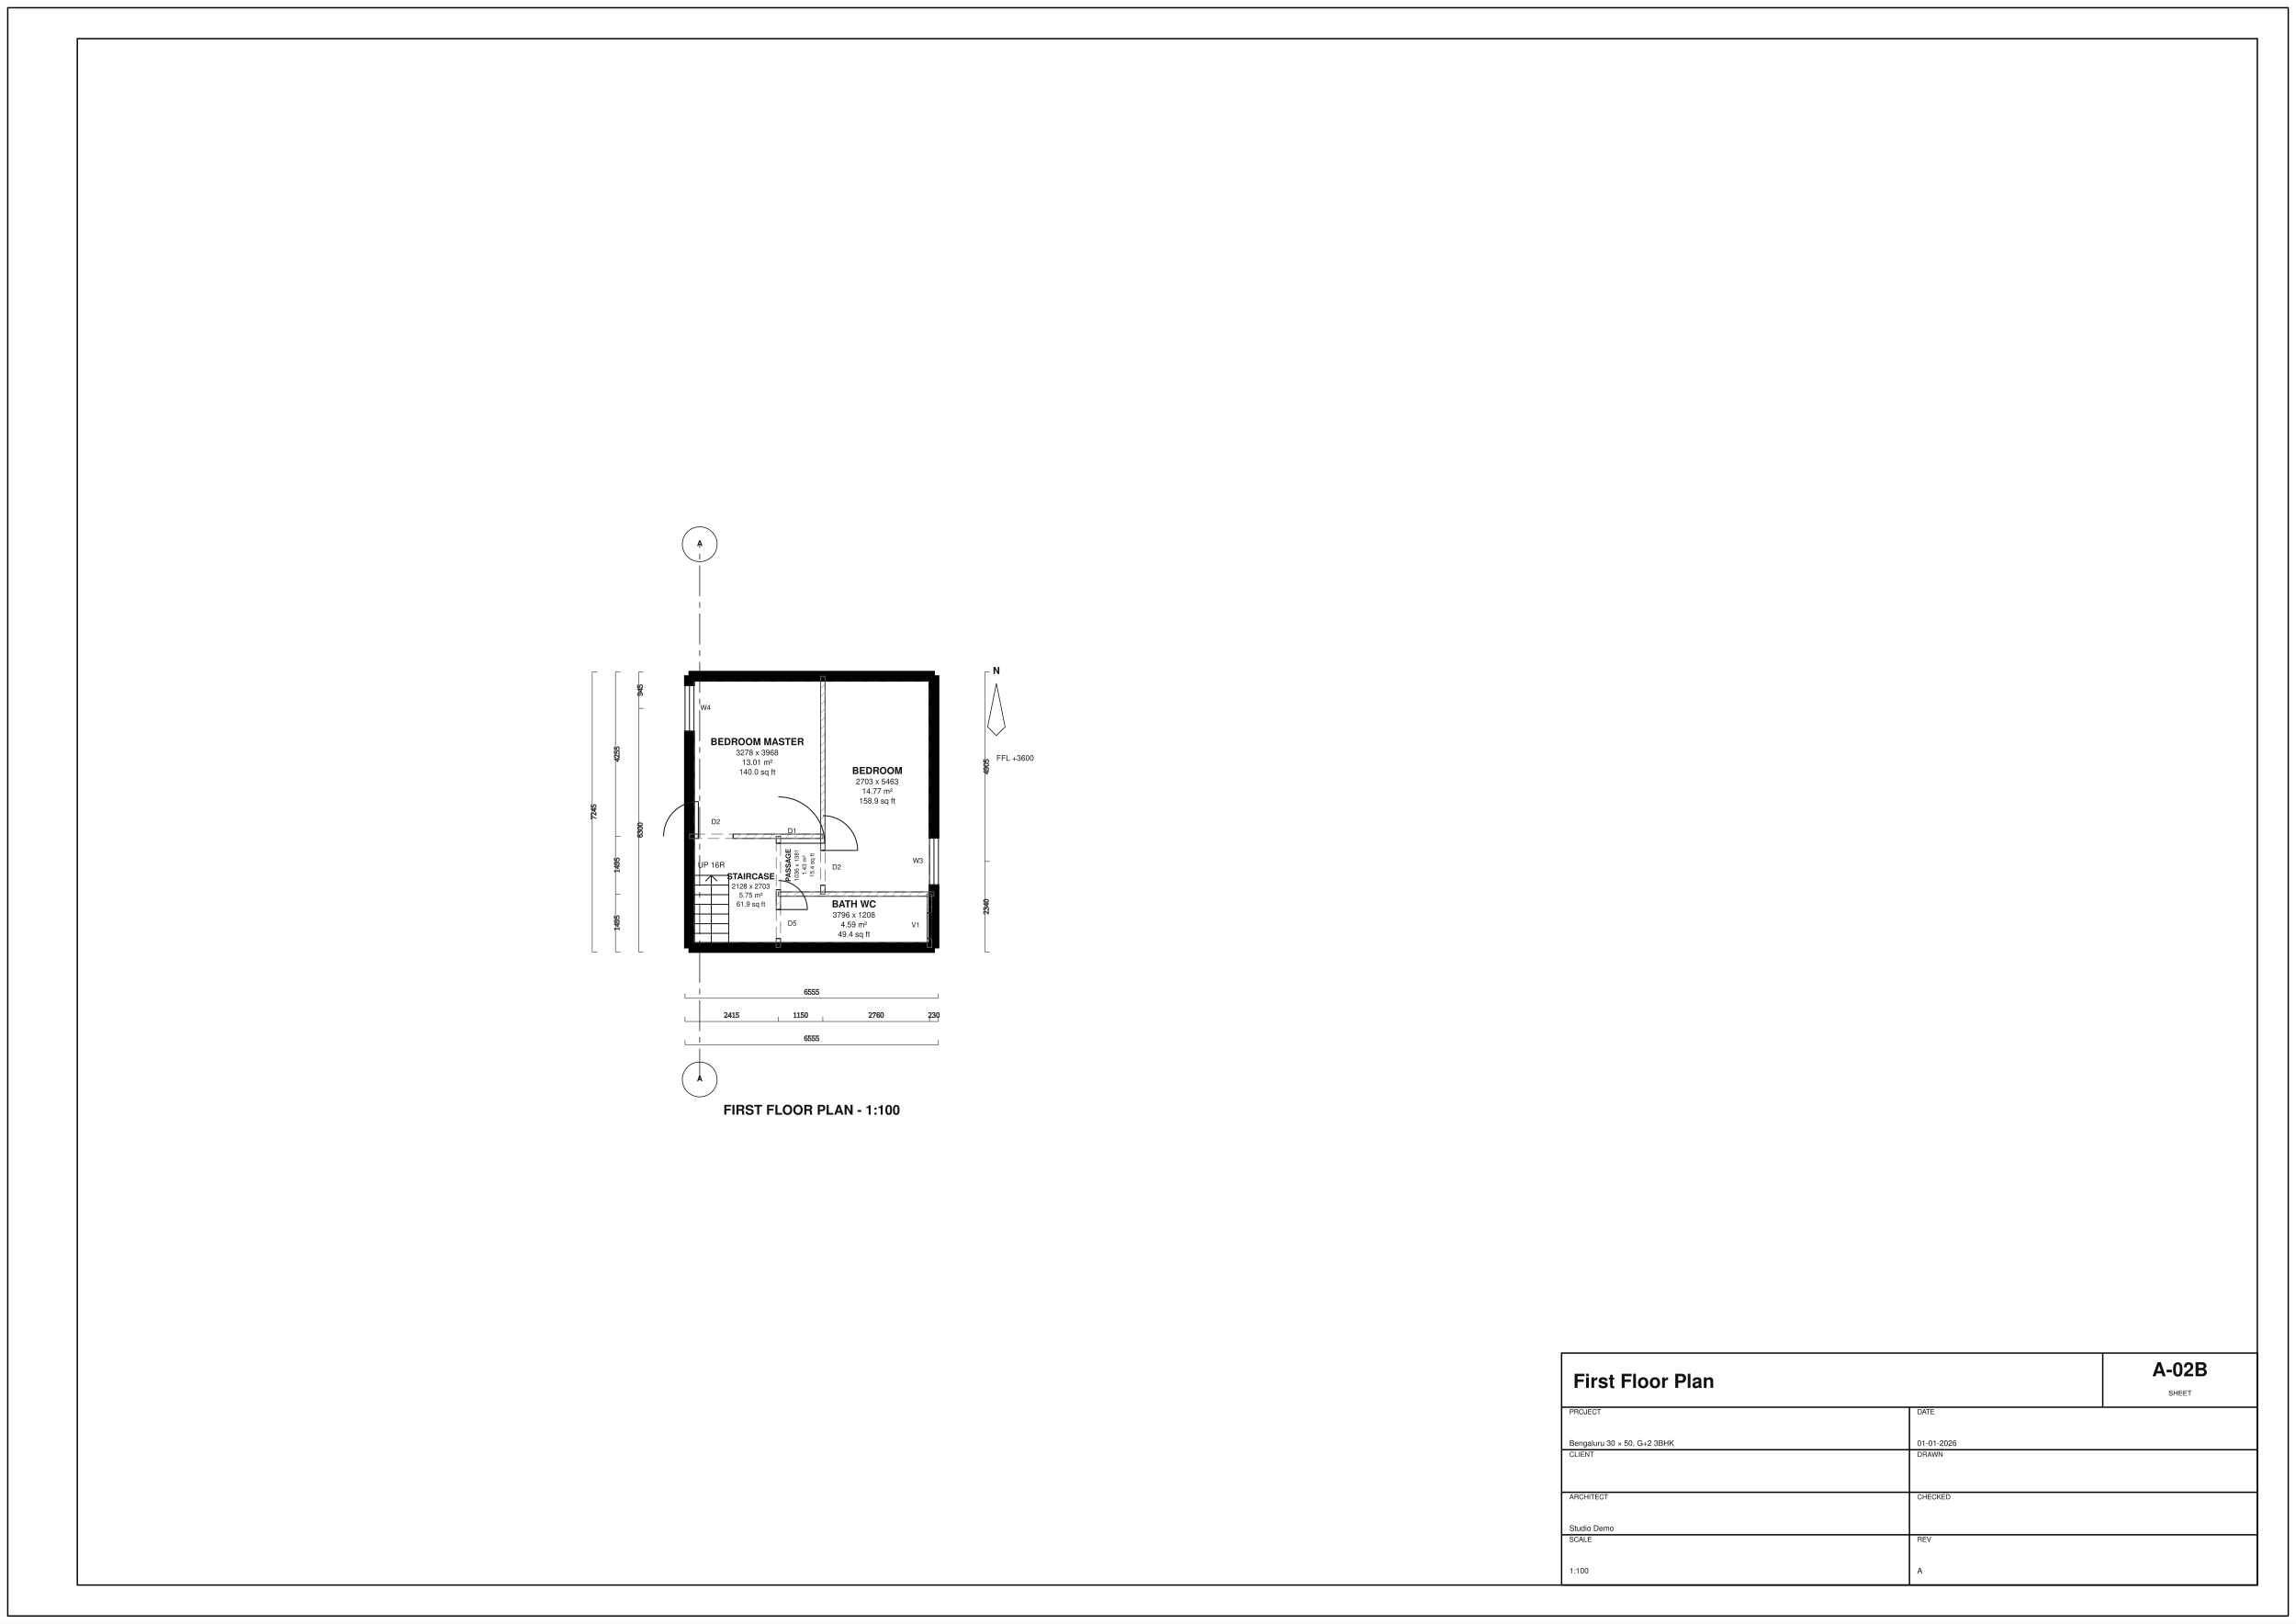
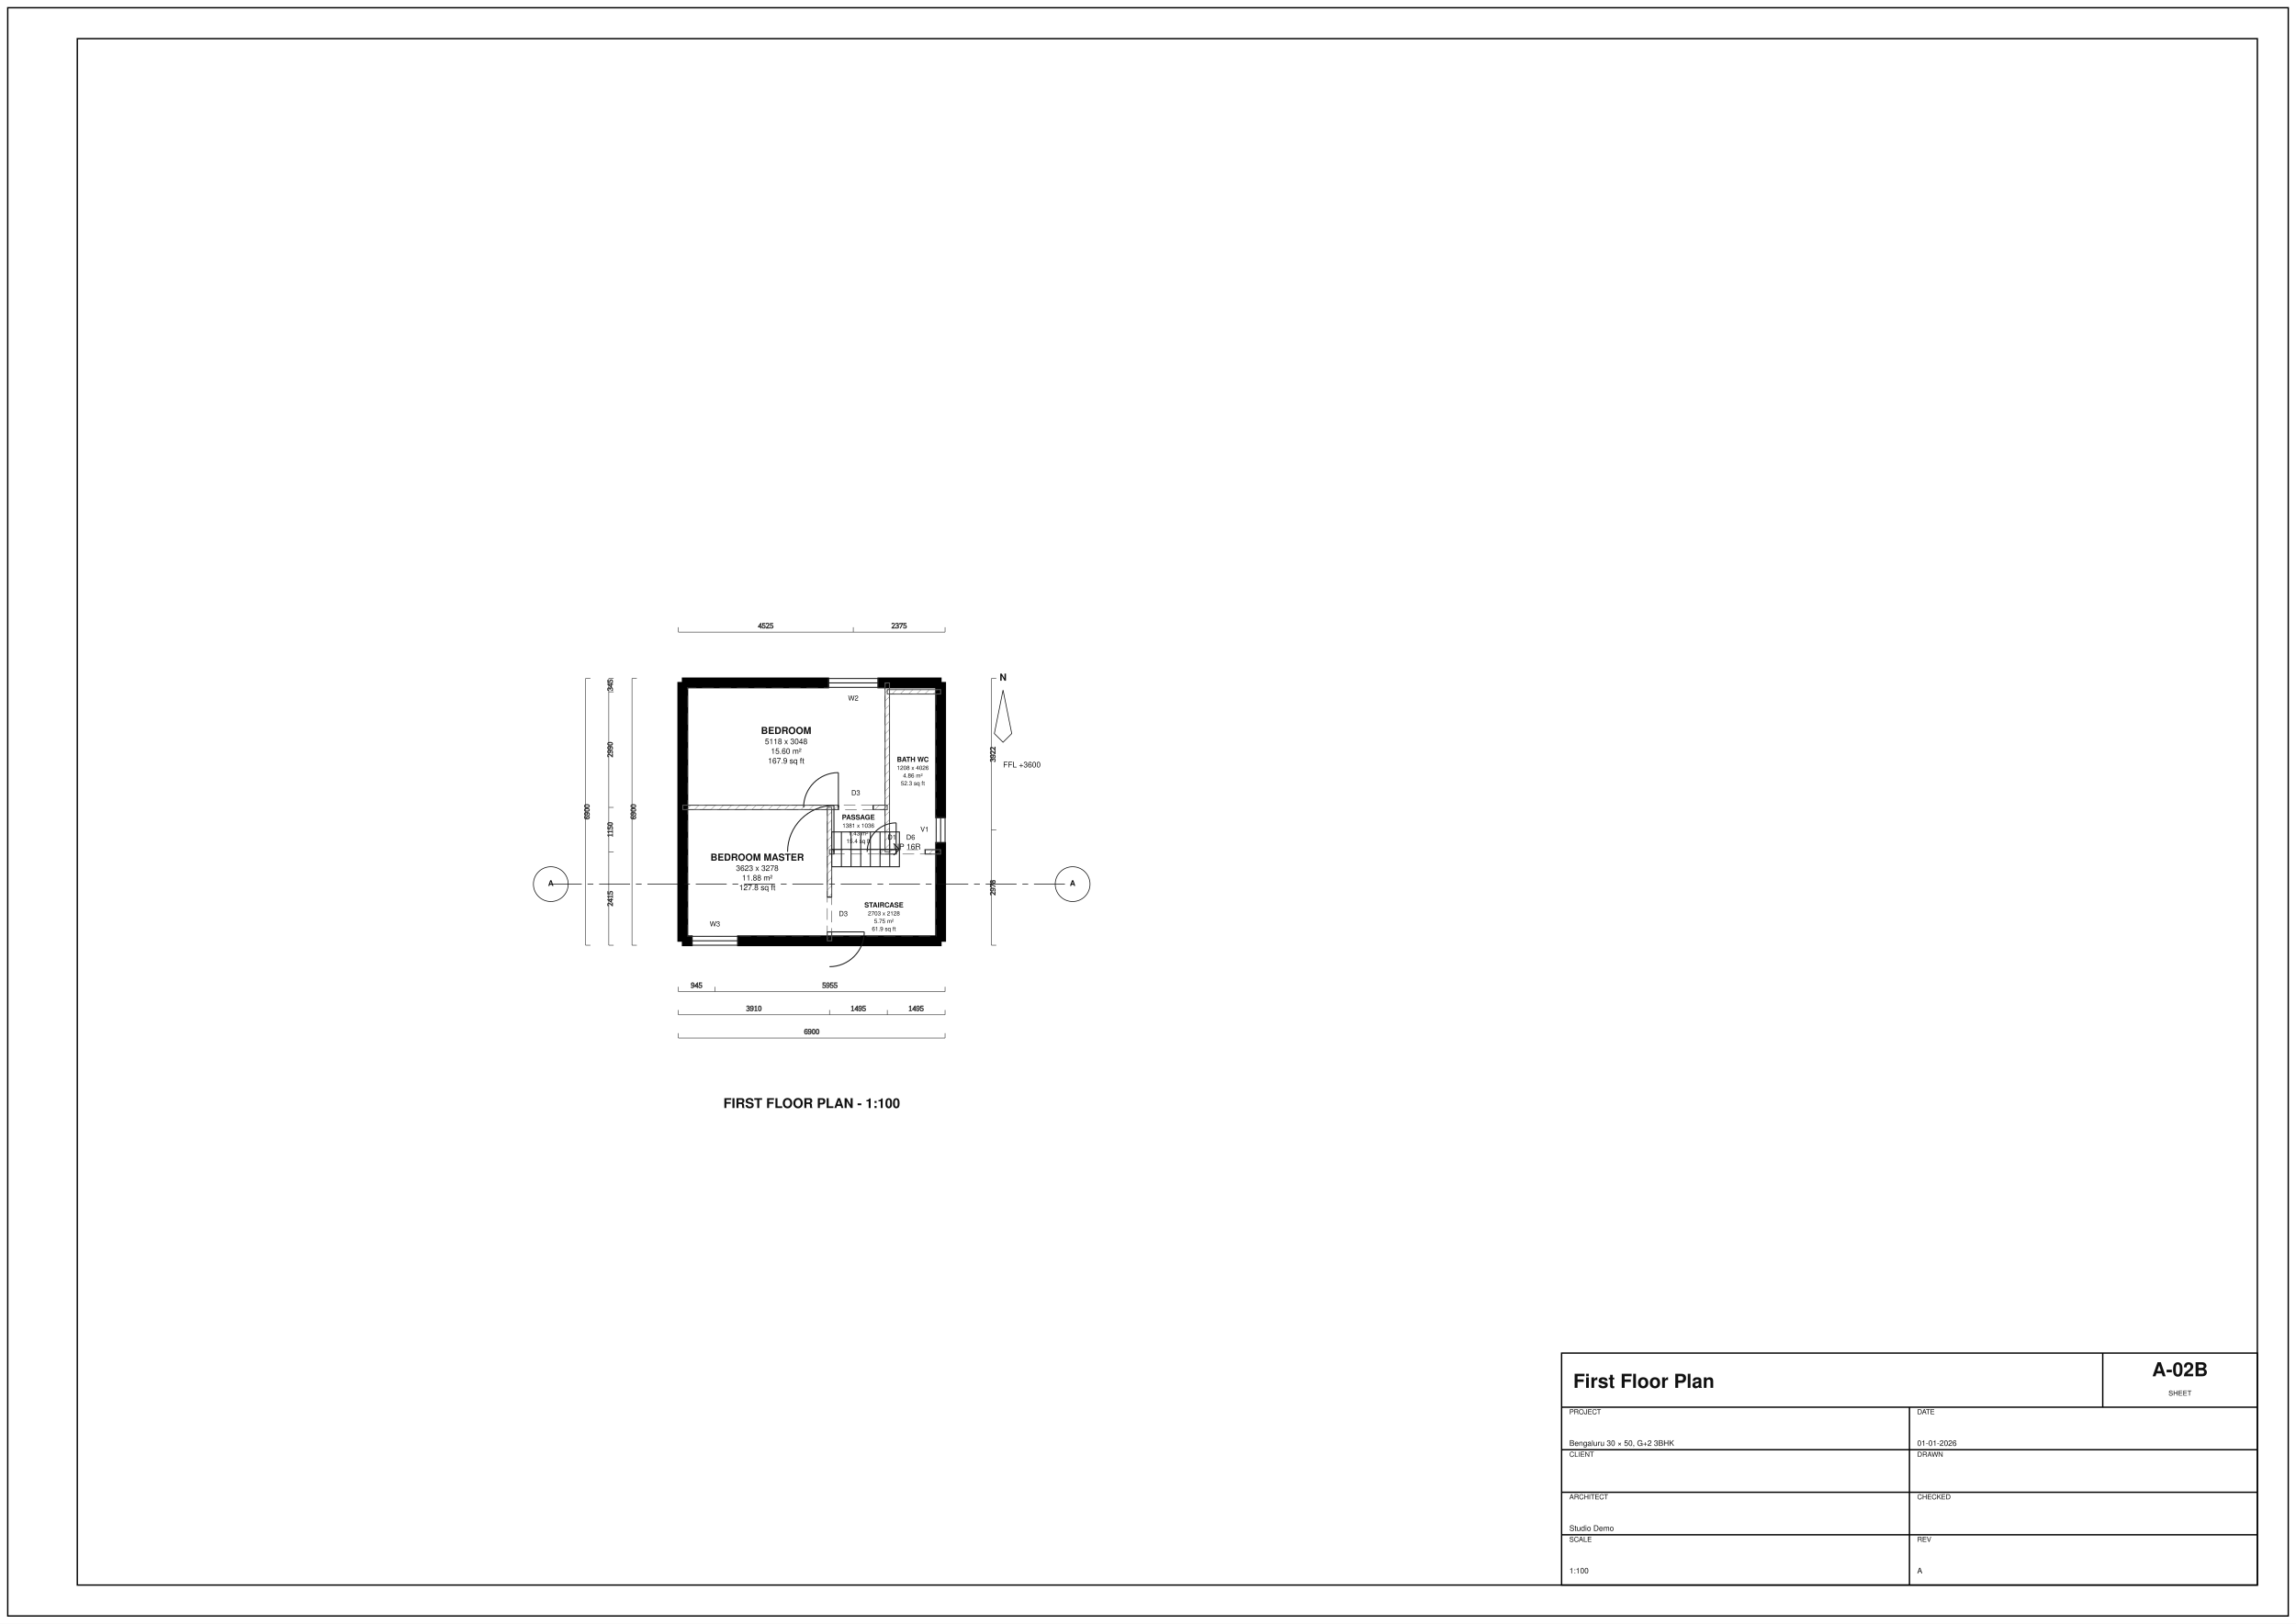
<svg xmlns="http://www.w3.org/2000/svg" width="594mm" height="420mm" viewBox="0 0 594 420" version="1.1">
  <rect x="0" y="0" width="594" height="420" fill="#ffffff" stroke="none" />
  <defs>
-     <clipPath id="hc-35346cd0362ebb56" clip-rule="evenodd">
-       <path d="M 200.805 245.075 L 200.805 242.775 L 201.945 242.775 L 201.945 245.075 Z" />
-     </clipPath>
-     <clipPath id="hc-36f7b682966344f7" clip-rule="evenodd">
-       <path d="M 239.905 236.115 L 239.905 231.275 L 241.045 231.275 L 241.045 236.115 Z" />
-     </clipPath>
-     <clipPath id="hc-4ccb71d287068b71" clip-rule="evenodd">
-       <path d="M 201.375 231.845 L 241.625 231.845 L 241.625 230.705 L 201.375 230.705 Z" />
-     </clipPath>
-     <clipPath id="hc-5635d851aa2d09d7" clip-rule="evenodd">
-       <path d="M 212.305 231.275 L 212.305 228.975 L 213.445 228.975 L 213.445 231.275 Z" />
-     </clipPath>
-     <clipPath id="hc-5b8ef13beb394bd5" clip-rule="evenodd">
-       <path d="M 200.805 235.275 L 200.805 230.125 L 201.945 230.125 L 201.945 235.275 Z" />
-     </clipPath>
-     <clipPath id="hc-6fbdcc2d92a61b8e" clip-rule="evenodd">
-       <path d="M 189.675 216.895 L 212.875 216.895 L 212.875 215.755 L 189.675 215.755 Z" />
-     </clipPath>
-     <clipPath id="hc-7254b935781b174a" clip-rule="evenodd">
-       <path d="M 200.805 218.125 L 200.805 216.325 L 201.945 216.325 L 201.945 218.125 Z" />
-     </clipPath>
-     <clipPath id="hc-ba9fc18f670664f7" clip-rule="evenodd">
-       <path d="M 212.305 219.975 L 212.305 174.925 L 213.445 174.925 L 213.445 219.975 Z" />
-     </clipPath>
-     <clipPath id="hc-cdf4acc1852c7aeb" clip-rule="evenodd">
-       <path d="M 178.375 216.895 L 180.675 216.895 L 180.675 215.755 L 178.375 215.755 Z" />
-     </clipPath>
-     <clipPath id="hc-cf4b400a5ebfae14" clip-rule="evenodd">
-       <path d="M 239.905 245.075 L 239.905 242.775 L 241.045 242.775 L 241.045 245.075 Z" />
+     <clipPath id="hc-06d586d118048ce6" clip-rule="evenodd">
+       <path d="M 225.900 209.420 L 229.550 209.420 L 229.550 208.280 L 225.900 208.280 Z" />
+     </clipPath>
+     <clipPath id="hc-12d400a49acb9e06" clip-rule="evenodd">
+       <path d="M 239.350 220.920 L 243.350 220.920 L 243.350 219.780 L 239.350 219.780 Z" />
+     </clipPath>
+     <clipPath id="hc-1eba4879713a984c" clip-rule="evenodd">
+       <path d="M 214.030 232.050 L 214.030 208.850 L 215.170 208.850 L 215.170 232.050 Z" />
+     </clipPath>
+     <clipPath id="hc-2919d0419537300c" clip-rule="evenodd">
+       <path d="M 229.550 179.520 L 243.350 179.520 L 243.350 178.380 L 229.550 178.380 Z" />
+     </clipPath>
+     <clipPath id="hc-5900643b4da97fc7" clip-rule="evenodd">
+       <path d="M 227.750 220.920 L 231.850 220.920 L 231.850 219.780 L 227.750 219.780 Z" />
+     </clipPath>
+     <clipPath id="hc-6f2d68b9e18a6b10" clip-rule="evenodd">
+       <path d="M 228.980 220.350 L 228.980 176.650 L 230.120 176.650 L 230.120 220.350 Z" />
+     </clipPath>
+     <clipPath id="hc-9804b21f2c9158db" clip-rule="evenodd">
+       <path d="M 214.030 243.350 L 214.030 241.050 L 215.170 241.050 L 215.170 243.350 Z" />
+     </clipPath>
+     <clipPath id="hc-df93d9a324d02292" clip-rule="evenodd">
+       <path d="M 214.600 220.920 L 215.750 220.920 L 215.750 219.780 L 214.600 219.780 Z" />
+     </clipPath>
+     <clipPath id="hc-f2f8611e996b2138" clip-rule="evenodd">
+       <path d="M 176.650 209.420 L 216.900 209.420 L 216.900 208.280 L 176.650 208.280 Z" />
    </clipPath>
  </defs>
  <g id="g-frame">
    <g class="layer" data-layer="A-TEXT" stroke="#111111" stroke-width="0.180" fill="none" stroke-linecap="butt" stroke-linejoin="miter">
      <g font-family="Helvetica, Arial, sans-serif" fill="#111111" stroke="none">
        <text x="407.000" y="359.000" font-size="5.000" text-anchor="start" dominant-baseline="alphabetic" font-weight="600">First Floor Plan</text>
        <text x="564.000" y="356.000" font-size="5.000" text-anchor="middle" dominant-baseline="alphabetic" font-weight="600">A-02B</text>
        <text x="564.000" y="361.000" font-size="1.800" text-anchor="middle" dominant-baseline="alphabetic">SHEET</text>
        <text x="406.000" y="365.000" font-size="1.800" text-anchor="start" dominant-baseline="hanging">PROJECT</text>
        <text x="406.000" y="374.000" font-size="2.000" text-anchor="start" dominant-baseline="alphabetic">Bengaluru 30 × 50, G+2 3BHK</text>
        <text x="406.000" y="376.000" font-size="1.800" text-anchor="start" dominant-baseline="hanging">CLIENT</text>
        <text x="406.000" y="385.000" font-size="2.000" text-anchor="start" dominant-baseline="alphabetic" />
        <text x="406.000" y="387.000" font-size="1.800" text-anchor="start" dominant-baseline="hanging">ARCHITECT</text>
        <text x="406.000" y="396.000" font-size="2.000" text-anchor="start" dominant-baseline="alphabetic">Studio Demo</text>
        <text x="406.000" y="398.000" font-size="1.800" text-anchor="start" dominant-baseline="hanging">SCALE</text>
        <text x="406.000" y="407.000" font-size="2.000" text-anchor="start" dominant-baseline="alphabetic">1:100</text>
        <text x="496.000" y="365.000" font-size="1.800" text-anchor="start" dominant-baseline="hanging">DATE</text>
        <text x="496.000" y="374.000" font-size="2.000" text-anchor="start" dominant-baseline="alphabetic">01-01-2026</text>
        <text x="496.000" y="376.000" font-size="1.800" text-anchor="start" dominant-baseline="hanging">DRAWN</text>
        <text x="496.000" y="385.000" font-size="2.000" text-anchor="start" dominant-baseline="alphabetic" />
        <text x="496.000" y="387.000" font-size="1.800" text-anchor="start" dominant-baseline="hanging">CHECKED</text>
        <text x="496.000" y="396.000" font-size="2.000" text-anchor="start" dominant-baseline="alphabetic" />
        <text x="496.000" y="398.000" font-size="1.800" text-anchor="start" dominant-baseline="hanging">REV</text>
        <text x="496.000" y="407.000" font-size="2.000" text-anchor="start" dominant-baseline="alphabetic">A</text>
      </g>
    </g>
    <g class="layer" data-layer="A-TITL" stroke="#000000" stroke-width="0.350" fill="none" stroke-linecap="butt" stroke-linejoin="miter">
      <polygon points="2.000,2.000 592.000,2.000 592.000,418.000 2.000,418.000" fill="none" />
      <polygon points="20.000,10.000 584.000,10.000 584.000,410.000 20.000,410.000" fill="none" />
      <polygon points="404.000,350.000 584.000,350.000 584.000,410.000 404.000,410.000" fill="none" />
      <line x1="404.000" y1="364.000" x2="584.000" y2="364.000" />
      <line x1="544.000" y1="350.000" x2="544.000" y2="364.000" />
      <line x1="494.000" y1="364.000" x2="494.000" y2="410.000" />
      <line x1="404.000" y1="375.000" x2="494.000" y2="375.000" />
      <line x1="404.000" y1="386.000" x2="494.000" y2="386.000" />
      <line x1="404.000" y1="397.000" x2="494.000" y2="397.000" />
      <line x1="494.000" y1="375.000" x2="584.000" y2="375.000" />
      <line x1="494.000" y1="386.000" x2="584.000" y2="386.000" />
      <line x1="494.000" y1="397.000" x2="584.000" y2="397.000" />
    </g>
  </g>
-   <g id="g-plan-storey_01M1KF7AZPCKKT9WSYWEBP22SW">
+   <g id="g-plan-storey_01M2Z4FBYXSWW1T381N96Q2X7E">
    <g class="layer" data-layer="A-WALL" stroke="#000000" stroke-width="0.500" fill="none" stroke-linecap="butt" stroke-linejoin="miter">
-       <path d="M 178.375 246.225 L 241.625 246.225 L 241.625 243.925 L 178.375 243.925 Z" fill="#000000" fill-rule="evenodd" stroke="none" />
-       <polygon points="178.375,246.225 241.625,246.225 241.625,243.925 178.375,243.925" fill="none" />
-       <path d="M 177.225 245.075 L 177.225 189.225 L 179.525 189.225 L 179.525 245.075 Z" fill="#000000" fill-rule="evenodd" stroke="none" />
-       <polygon points="177.225,245.075 177.225,189.225 179.525,189.225 179.525,245.075" fill="none" />
-       <path d="M 177.225 177.225 L 177.225 174.925 L 179.525 174.925 L 179.525 177.225 Z" fill="#000000" fill-rule="evenodd" stroke="none" />
-       <polygon points="177.225,177.225 177.225,174.925 179.525,174.925 179.525,177.225" fill="none" />
-       <path d="M 178.375 176.075 L 241.625 176.075 L 241.625 173.775 L 178.375 173.775 Z" fill="#000000" fill-rule="evenodd" stroke="none" />
-       <polygon points="178.375,176.075 241.625,176.075 241.625,173.775 178.375,173.775" fill="none" />
-       <path d="M 240.475 245.075 L 240.475 228.975 L 242.775 228.975 L 242.775 245.075 Z" fill="#000000" fill-rule="evenodd" stroke="none" />
-       <polygon points="240.475,245.075 240.475,228.975 242.775,228.975 242.775,245.075" fill="none" />
-       <path d="M 240.475 216.675 L 240.475 174.925 L 242.775 174.925 L 242.775 216.675 Z" fill="#000000" fill-rule="evenodd" stroke="none" />
-       <polygon points="240.475,216.675 240.475,174.925 242.775,174.925 242.775,216.675" fill="none" />
+       <path d="M 175.500 243.350 L 175.500 176.650 L 177.800 176.650 L 177.800 243.350 Z" fill="#000000" fill-rule="evenodd" stroke="none" />
+       <polygon points="175.500,243.350 175.500,176.650 177.800,176.650 177.800,243.350" fill="none" />
+       <path d="M 176.650 244.500 L 178.950 244.500 L 178.950 242.200 L 176.650 242.200 Z" fill="#000000" fill-rule="evenodd" stroke="none" />
+       <polygon points="176.650,244.500 178.950,244.500 178.950,242.200 176.650,242.200" fill="none" />
+       <path d="M 190.950 244.500 L 243.350 244.500 L 243.350 242.200 L 190.950 242.200 Z" fill="#000000" fill-rule="evenodd" stroke="none" />
+       <polygon points="190.950,244.500 243.350,244.500 243.350,242.200 190.950,242.200" fill="none" />
+       <path d="M 176.650 177.800 L 214.250 177.800 L 214.250 175.500 L 176.650 175.500 Z" fill="#000000" fill-rule="evenodd" stroke="none" />
+       <polygon points="176.650,177.800 214.250,177.800 214.250,175.500 176.650,175.500" fill="none" />
+       <path d="M 227.250 177.800 L 243.350 177.800 L 243.350 175.500 L 227.250 175.500 Z" fill="#000000" fill-rule="evenodd" stroke="none" />
+       <polygon points="227.250,177.800 243.350,177.800 243.350,175.500 227.250,175.500" fill="none" />
+       <path d="M 242.200 243.350 L 242.200 218.050 L 244.500 218.050 L 244.500 243.350 Z" fill="#000000" fill-rule="evenodd" stroke="none" />
+       <polygon points="242.200,243.350 242.200,218.050 244.500,218.050 244.500,243.350" fill="none" />
+       <path d="M 242.200 211.390 L 242.200 176.650 L 244.500 176.650 L 244.500 211.390 Z" fill="#000000" fill-rule="evenodd" stroke="none" />
+       <polygon points="242.200,211.390 242.200,176.650 244.500,176.650 244.500,211.390" fill="none" />
    </g>
    <g class="layer" data-layer="A-WALL-PART" stroke="#555555" stroke-width="0.250" fill="none" stroke-linecap="butt" stroke-linejoin="miter">
-       <g clip-path="url(#hc-4ccb71d287068b71)">
-         <path d="M 222.395 252.865 L 243.095 232.175 M 221.335 251.805 L 242.035 231.115 M 220.275 250.745 L 240.975 230.055 M 219.215 249.685 L 239.915 228.995 M 218.155 248.625 L 238.855 227.935 M 217.095 247.565 L 237.795 226.875 M 216.035 246.505 L 236.735 225.815 M 214.975 245.445 L 235.675 224.755 M 213.915 244.385 L 234.605 223.685 M 212.855 243.325 L 233.545 222.625 M 211.795 242.265 L 232.485 221.565 M 210.735 241.205 L 231.425 220.505 M 209.675 240.145 L 230.365 219.445 M 208.615 239.085 L 229.305 218.385 M 207.555 238.025 L 228.245 217.325 M 206.495 236.965 L 227.185 216.265 M 205.425 235.895 L 226.125 215.205 M 204.365 234.835 L 225.065 214.145 M 203.305 233.775 L 224.005 213.085 M 202.245 232.715 L 222.945 212.025 M 201.185 231.655 L 221.885 210.965 M 200.125 230.595 L 220.825 209.905" stroke="#555555" stroke-width="0.080" fill="none" />
-       </g>
-       <polygon points="201.375,231.845 241.625,231.845 241.625,230.705 201.375,230.705" fill="none" />
-       <g clip-path="url(#hc-35346cd0362ebb56)">
-         <path d="M 201.715 245.985 L 203.435 244.265 M 200.655 244.925 L 202.375 243.205 M 199.595 243.865 L 201.315 242.145" stroke="#555555" stroke-width="0.080" fill="none" />
-       </g>
-       <polygon points="200.805,245.075 200.805,242.775 201.945,242.775 201.945,245.075" fill="none" />
-       <g clip-path="url(#hc-5b8ef13beb394bd5)">
-         <path d="M 202.365 236.835 L 205.515 233.695 M 201.305 235.775 L 204.455 232.635 M 200.245 234.715 L 203.395 231.575 M 199.185 233.655 L 202.335 230.515 M 198.125 232.595 L 201.275 229.455" stroke="#555555" stroke-width="0.080" fill="none" />
-       </g>
-       <polygon points="200.805,235.275 200.805,230.125 201.945,230.125 201.945,235.275" fill="none" />
-       <g clip-path="url(#hc-7254b935781b174a)">
-         <path d="M 201.395 218.715 L 202.865 217.245 M 200.335 217.655 L 201.805 216.185 M 199.275 216.595 L 200.745 215.125" stroke="#555555" stroke-width="0.080" fill="none" />
-       </g>
-       <polygon points="200.805,218.125 200.805,216.325 201.945,216.325 201.945,218.125" fill="none" />
-       <g clip-path="url(#hc-cdf4acc1852c7aeb)">
-         <path d="M 180.195 218.715 L 181.915 216.995 M 179.135 217.655 L 180.855 215.935 M 178.065 216.585 L 179.785 214.865 M 177.005 215.525 L 178.725 213.805" stroke="#555555" stroke-width="0.080" fill="none" />
-       </g>
-       <polygon points="178.375,216.895 180.675,216.895 180.675,215.755 178.375,215.755" fill="none" />
-       <g clip-path="url(#hc-6fbdcc2d92a61b8e)">
-         <path d="M 201.755 228.975 L 213.925 216.805 M 200.695 227.915 L 212.865 215.745 M 199.625 226.845 L 211.795 214.675 M 198.565 225.785 L 210.735 213.615 M 197.505 224.725 L 209.675 212.555 M 196.445 223.665 L 208.615 211.495 M 195.385 222.605 L 207.555 210.435 M 194.325 221.545 L 206.495 209.375 M 193.265 220.485 L 205.435 208.315 M 192.205 219.425 L 204.375 207.255 M 191.145 218.365 L 203.315 206.195 M 190.085 217.305 L 202.255 205.135 M 189.025 216.245 L 201.195 204.075" stroke="#555555" stroke-width="0.080" fill="none" />
-       </g>
-       <polygon points="189.675,216.895 212.875,216.895 212.875,215.755 189.675,215.755" fill="none" />
-       <g clip-path="url(#hc-5635d851aa2d09d7)">
-         <path d="M 213.305 232.275 L 215.025 230.555 M 212.245 231.215 L 213.965 229.485 M 211.175 230.145 L 212.895 228.425 M 210.115 229.085 L 211.835 227.365" stroke="#555555" stroke-width="0.080" fill="none" />
-       </g>
-       <polygon points="212.305,231.275 212.305,228.975 213.445,228.975 213.445,231.275" fill="none" />
-       <g clip-path="url(#hc-ba9fc18f670664f7)">
-         <path d="M 213.645 221.315 L 236.745 198.225 M 212.585 220.255 L 235.685 197.165 M 211.525 219.195 L 234.625 196.105 M 210.465 218.135 L 233.565 195.045 M 209.405 217.075 L 232.495 193.975 M 208.345 216.015 L 231.435 192.915 M 207.285 214.955 L 230.375 191.855 M 206.225 213.895 L 229.315 190.795 M 205.165 212.835 L 228.255 189.735 M 204.105 211.775 L 227.195 188.675 M 203.045 210.715 L 226.135 187.615 M 201.985 209.655 L 225.075 186.555 M 200.915 208.585 L 224.015 185.495 M 199.855 207.525 L 222.955 184.435 M 198.795 206.465 L 221.895 183.375 M 197.735 205.405 L 220.835 182.315 M 196.675 204.345 L 219.775 181.255 M 195.615 203.285 L 218.715 180.195 M 194.555 202.225 L 217.655 179.135 M 193.495 201.165 L 216.585 178.065 M 192.435 200.105 L 215.525 177.005 M 191.375 199.045 L 214.465 175.945 M 190.315 197.985 L 213.405 174.885 M 189.255 196.925 L 212.345 173.825" stroke="#555555" stroke-width="0.080" fill="none" />
-       </g>
-       <polygon points="212.305,219.975 212.305,174.925 213.445,174.925 213.445,219.975" fill="none" />
-       <g clip-path="url(#hc-cf4b400a5ebfae14)">
-         <path d="M 241.415 246.585 L 243.135 244.865 M 240.355 245.525 L 242.075 243.805 M 239.295 244.465 L 241.015 242.745 M 238.235 243.405 L 239.955 241.685" stroke="#555555" stroke-width="0.080" fill="none" />
-       </g>
-       <polygon points="239.905,245.075 239.905,242.775 241.045,242.775 241.045,245.075" fill="none" />
-       <g clip-path="url(#hc-36f7b682966344f7)">
-         <path d="M 240.595 236.805 L 243.585 233.815 M 239.525 235.735 L 242.515 232.745 M 238.465 234.675 L 241.455 231.685 M 237.405 233.615 L 240.395 230.625" stroke="#555555" stroke-width="0.080" fill="none" />
-       </g>
-       <polygon points="239.905,236.115 239.905,231.275 241.045,231.275 241.045,236.115" fill="none" />
+       <g clip-path="url(#hc-9804b21f2c9158db)">
+         <path d="M 214.890 244.210 L 216.610 242.490 M 213.830 243.150 L 215.550 241.430 M 212.760 242.080 L 214.480 240.360" stroke="#555555" stroke-width="0.080" fill="none" />
+       </g>
+       <polygon points="214.030,243.350 214.030,241.050 215.170,241.050 215.170,243.350" fill="none" />
+       <g clip-path="url(#hc-1eba4879713a984c)">
+         <path d="M 215.230 233.250 L 227.400 221.080 M 214.170 232.190 L 226.340 220.020 M 213.110 231.130 L 225.280 218.960 M 212.050 230.070 L 224.220 217.900 M 210.990 229.010 L 223.160 216.840 M 209.930 227.950 L 222.100 215.780 M 208.870 226.890 L 221.040 214.720 M 207.810 225.830 L 219.980 213.660 M 206.750 224.770 L 218.920 212.600 M 205.690 223.710 L 217.860 211.540 M 204.630 222.650 L 216.800 210.480 M 203.570 221.590 L 215.740 209.420 M 202.500 220.520 L 214.670 208.350 M 201.440 219.460 L 213.610 207.290" stroke="#555555" stroke-width="0.080" fill="none" />
+       </g>
+       <polygon points="214.030,232.050 214.030,208.850 215.170,208.850 215.170,232.050" fill="none" />
+       <g clip-path="url(#hc-df93d9a324d02292)">
+         <path d="M 215.780 222.100 L 216.920 220.950 M 214.720 221.040 L 215.860 219.890 M 213.660 219.980 L 214.800 218.830" stroke="#555555" stroke-width="0.080" fill="none" />
+       </g>
+       <polygon points="214.600,220.920 215.750,220.920 215.750,219.780 214.600,219.780" fill="none" />
+       <g clip-path="url(#hc-5900643b4da97fc7)">
+         <path d="M 230.840 224.010 L 233.460 221.390 M 229.780 222.950 L 232.400 220.330 M 228.720 221.890 L 231.340 219.270 M 227.660 220.830 L 230.280 218.210 M 226.600 219.770 L 229.220 217.150" stroke="#555555" stroke-width="0.080" fill="none" />
+       </g>
+       <polygon points="227.750,220.920 231.850,220.920 231.850,219.780 227.750,219.780" fill="none" />
+       <g clip-path="url(#hc-12d400a49acb9e06)">
+         <path d="M 241.940 223.510 L 244.510 220.940 M 240.880 222.450 L 243.450 219.880 M 239.820 221.390 L 242.390 218.820 M 238.760 220.330 L 241.330 217.760" stroke="#555555" stroke-width="0.080" fill="none" />
+       </g>
+       <polygon points="239.350,220.920 243.350,220.920 243.350,219.780 239.350,219.780" fill="none" />
+       <g clip-path="url(#hc-2919d0419537300c)">
+         <path d="M 236.530 186.500 L 244.000 179.030 M 235.470 185.440 L 242.940 177.970 M 234.410 184.380 L 241.880 176.910 M 233.350 183.320 L 240.820 175.850 M 232.290 182.260 L 239.760 174.790 M 231.230 181.200 L 238.700 173.730 M 230.170 180.140 L 237.640 172.670 M 229.110 179.080 L 236.580 171.610 M 228.040 178.010 L 235.510 170.540" stroke="#555555" stroke-width="0.080" fill="none" />
+       </g>
+       <polygon points="229.550,179.520 243.350,179.520 243.350,178.380 229.550,178.380" fill="none" />
+       <g clip-path="url(#hc-6f2d68b9e18a6b10)">
+         <path d="M 229.620 220.990 L 252.040 198.570 M 228.560 219.930 L 250.980 197.510 M 227.500 218.870 L 249.920 196.450 M 226.440 217.810 L 248.860 195.390 M 225.380 216.750 L 247.800 194.330 M 224.320 215.680 L 246.740 193.270 M 223.250 214.620 L 245.670 192.200 M 222.190 213.560 L 244.610 191.140 M 221.130 212.500 L 243.550 190.080 M 220.070 211.440 L 242.490 189.020 M 219.010 210.380 L 241.430 187.960 M 217.950 209.320 L 240.370 186.900 M 216.890 208.260 L 239.310 185.840 M 215.830 207.200 L 238.250 184.780 M 214.770 206.140 L 237.190 183.720 M 213.710 205.080 L 236.130 182.660 M 212.650 204.020 L 235.070 181.600 M 211.590 202.960 L 234.010 180.540 M 210.530 201.900 L 232.950 179.480 M 209.470 200.840 L 231.890 178.420 M 208.410 199.780 L 230.830 177.360 M 207.340 198.710 L 229.760 176.290 M 206.280 197.650 L 228.700 175.230" stroke="#555555" stroke-width="0.080" fill="none" />
+       </g>
+       <polygon points="228.980,220.350 228.980,176.650 230.120,176.650 230.120,220.350" fill="none" />
+       <g clip-path="url(#hc-f2f8611e996b2138)">
+         <path d="M 197.250 230.020 L 217.950 209.330 M 196.190 228.960 L 216.890 208.270 M 195.130 227.900 L 215.820 207.200 M 194.070 226.840 L 214.760 206.140 M 193.010 225.780 L 213.700 205.080 M 191.950 224.720 L 212.640 204.020 M 190.890 223.660 L 211.580 202.960 M 189.830 222.600 L 210.520 201.900 M 188.770 221.540 L 209.460 200.840 M 187.710 220.480 L 208.400 199.780 M 186.640 219.410 L 207.340 198.720 M 185.580 218.350 L 206.280 197.660 M 184.520 217.290 L 205.220 196.600 M 183.460 216.230 L 204.160 195.540 M 182.400 215.170 L 203.100 194.480 M 181.340 214.110 L 202.040 193.420 M 180.280 213.050 L 200.980 192.360 M 179.220 211.990 L 199.910 191.290 M 178.160 210.930 L 198.850 190.230 M 177.100 209.870 L 197.790 189.170 M 176.040 208.810 L 196.730 188.110" stroke="#555555" stroke-width="0.080" fill="none" />
+       </g>
+       <polygon points="176.650,209.420 216.900,209.420 216.900,208.280 176.650,208.280" fill="none" />
+       <g clip-path="url(#hc-06d586d118048ce6)">
+         <path d="M 228.240 211.760 L 230.640 209.370 M 227.180 210.700 L 229.570 208.300 M 226.120 209.640 L 228.510 207.240 M 225.060 208.580 L 227.450 206.180" stroke="#555555" stroke-width="0.080" fill="none" />
+       </g>
+       <polygon points="225.900,209.420 229.550,209.420 229.550,208.280 225.900,208.280" fill="none" />
    </g>
    <g class="layer" data-layer="A-DOOR" stroke="#1a1a1a" stroke-width="0.250" fill="none" stroke-linecap="butt" stroke-linejoin="miter">
-       <line x1="201.375" y1="235.275" x2="208.875" y2="235.275" />
-       <path d="M 208.875 235.275 A 7.500 7.500 0 0 0 201.375 227.775" fill="none" />
-       <line x1="200.805" y1="242.775" x2="201.945" y2="242.775" />
-       <line x1="200.805" y1="235.275" x2="201.945" y2="235.275" />
-       <line x1="201.375" y1="218.125" x2="213.375" y2="218.125" />
-       <path d="M 213.375 218.125 A 12.000 12.000 0 0 0 201.375 206.125" fill="none" />
-       <line x1="200.805" y1="230.125" x2="201.945" y2="230.125" />
-       <line x1="200.805" y1="218.125" x2="201.945" y2="218.125" />
-       <line x1="180.675" y1="216.325" x2="180.675" y2="207.325" />
-       <path d="M 180.675 207.325 A 9.000 9.000 0 0 0 171.675 216.325" fill="none" />
-       <line x1="180.675" y1="216.895" x2="180.675" y2="215.755" />
-       <line x1="189.675" y1="216.895" x2="189.675" y2="215.755" />
-       <line x1="212.875" y1="219.975" x2="221.875" y2="219.975" />
-       <path d="M 221.875 219.975 A 9.000 9.000 0 0 0 212.875 210.975" fill="none" />
-       <line x1="212.305" y1="228.975" x2="213.445" y2="228.975" />
-       <line x1="212.305" y1="219.975" x2="213.445" y2="219.975" />
+       <line x1="214.600" y1="241.050" x2="223.600" y2="241.050" />
+       <path d="M 214.600 250.050 A 9.000 9.000 0 0 0 223.600 241.050" fill="none" />
+       <line x1="214.030" y1="241.050" x2="215.170" y2="241.050" />
+       <line x1="214.030" y1="232.050" x2="215.170" y2="232.050" />
+       <line x1="215.750" y1="220.350" x2="215.750" y2="208.350" />
+       <path d="M 215.750 208.350 A 12.000 12.000 0 0 0 203.750 220.350" fill="none" />
+       <line x1="215.750" y1="220.920" x2="215.750" y2="219.780" />
+       <line x1="227.750" y1="220.920" x2="227.750" y2="219.780" />
+       <line x1="231.850" y1="220.350" x2="231.850" y2="212.850" />
+       <path d="M 231.850 212.850 A 7.500 7.500 0 0 0 224.350 220.350" fill="none" />
+       <line x1="231.850" y1="220.920" x2="231.850" y2="219.780" />
+       <line x1="239.350" y1="220.920" x2="239.350" y2="219.780" />
+       <line x1="216.900" y1="208.850" x2="216.900" y2="199.850" />
+       <path d="M 216.900 199.850 A 9.000 9.000 0 0 0 207.900 208.850" fill="none" />
+       <line x1="216.900" y1="209.420" x2="216.900" y2="208.280" />
+       <line x1="225.900" y1="209.420" x2="225.900" y2="208.280" />
    </g>
    <g class="layer" data-layer="A-WIND" stroke="#1a1a1a" stroke-width="0.250" fill="none" stroke-linecap="butt" stroke-linejoin="miter">
-       <line x1="177.225" y1="189.225" x2="177.225" y2="177.225" />
-       <line x1="178.375" y1="189.225" x2="178.375" y2="177.225" />
-       <line x1="179.525" y1="189.225" x2="179.525" y2="177.225" />
-       <line x1="177.225" y1="189.225" x2="179.525" y2="189.225" />
-       <line x1="177.225" y1="177.225" x2="179.525" y2="177.225" />
-       <line x1="240.475" y1="228.975" x2="240.475" y2="216.675" />
-       <line x1="241.625" y1="228.975" x2="241.625" y2="216.675" />
-       <line x1="242.775" y1="228.975" x2="242.775" y2="216.675" />
-       <line x1="240.475" y1="228.975" x2="242.775" y2="228.975" />
-       <line x1="240.475" y1="216.675" x2="242.775" y2="216.675" />
-       <line x1="239.905" y1="242.775" x2="239.905" y2="236.115" />
-       <line x1="240.475" y1="242.775" x2="240.475" y2="236.115" />
-       <line x1="241.045" y1="242.775" x2="241.045" y2="236.115" />
-       <line x1="239.905" y1="242.775" x2="241.045" y2="242.775" />
-       <line x1="239.905" y1="236.115" x2="241.045" y2="236.115" />
+       <line x1="178.950" y1="244.500" x2="190.950" y2="244.500" />
+       <line x1="178.950" y1="243.350" x2="190.950" y2="243.350" />
+       <line x1="178.950" y1="242.200" x2="190.950" y2="242.200" />
+       <line x1="178.950" y1="244.500" x2="178.950" y2="242.200" />
+       <line x1="190.950" y1="244.500" x2="190.950" y2="242.200" />
+       <line x1="214.250" y1="177.800" x2="227.250" y2="177.800" />
+       <line x1="214.250" y1="176.650" x2="227.250" y2="176.650" />
+       <line x1="214.250" y1="175.500" x2="227.250" y2="175.500" />
+       <line x1="214.250" y1="177.800" x2="214.250" y2="175.500" />
+       <line x1="227.250" y1="177.800" x2="227.250" y2="175.500" />
+       <line x1="242.200" y1="218.050" x2="242.200" y2="211.390" />
+       <line x1="243.350" y1="218.050" x2="243.350" y2="211.390" />
+       <line x1="244.500" y1="218.050" x2="244.500" y2="211.390" />
+       <line x1="242.200" y1="218.050" x2="244.500" y2="218.050" />
+       <line x1="242.200" y1="211.390" x2="244.500" y2="211.390" />
    </g>
    <g class="layer" data-layer="A-STAIR" stroke="#1a1a1a" stroke-width="0.250" fill="none" stroke-linecap="butt" stroke-linejoin="miter">
-       <polygon points="179.525,243.925 188.525,243.925 188.525,226.425 179.525,226.425" fill="none" />
-       <line x1="179.525" y1="241.425" x2="188.525" y2="241.425" />
-       <line x1="179.525" y1="238.925" x2="188.525" y2="238.925" />
-       <line x1="179.525" y1="236.425" x2="188.525" y2="236.425" />
-       <line x1="179.525" y1="233.925" x2="188.525" y2="233.925" />
-       <line x1="179.525" y1="231.425" x2="188.525" y2="231.425" />
-       <line x1="179.525" y1="228.925" x2="188.525" y2="228.925" />
-       <line x1="184.025" y1="243.925" x2="184.025" y2="226.425" />
-       <line x1="184.025" y1="226.425" x2="182.525" y2="227.925" />
-       <line x1="184.025" y1="226.425" x2="185.525" y2="227.925" />
+       <polygon points="215.180,224.200 215.180,215.200 232.680,215.200 232.680,224.200" fill="none" />
+       <line x1="217.680" y1="224.200" x2="217.680" y2="215.200" />
+       <line x1="220.180" y1="224.200" x2="220.180" y2="215.200" />
+       <line x1="222.680" y1="224.200" x2="222.680" y2="215.200" />
+       <line x1="225.180" y1="224.200" x2="225.180" y2="215.200" />
+       <line x1="227.680" y1="224.200" x2="227.680" y2="215.200" />
+       <line x1="230.180" y1="224.200" x2="230.180" y2="215.200" />
+       <line x1="215.180" y1="219.700" x2="232.680" y2="219.700" />
+       <line x1="232.680" y1="219.700" x2="231.180" y2="221.200" />
+       <line x1="232.680" y1="219.700" x2="231.180" y2="218.200" />
    </g>
    <g class="layer" data-layer="A-DIM" stroke="#1a1a1a" stroke-width="0.130" fill="none" stroke-linecap="butt" stroke-linejoin="miter">
-       <line x1="177.225" y1="270.225" x2="242.775" y2="270.225" />
-       <line x1="177.225" y1="270.225" x2="177.225" y2="268.975" />
-       <line x1="242.775" y1="270.225" x2="242.775" y2="268.975" />
-       <text x="209.995" y="269.225" font-size="2.000" text-anchor="middle" dominant-baseline="alphabetic">6555</text>
-       <line x1="177.225" y1="264.225" x2="242.775" y2="264.225" />
-       <line x1="177.225" y1="264.225" x2="177.225" y2="262.975" />
-       <line x1="201.375" y1="264.225" x2="201.375" y2="262.975" />
-       <line x1="212.875" y1="264.225" x2="212.875" y2="262.975" />
-       <line x1="240.475" y1="264.225" x2="240.475" y2="262.975" />
-       <line x1="242.775" y1="264.225" x2="242.775" y2="262.975" />
-       <text x="189.295" y="263.225" font-size="2.000" text-anchor="middle" dominant-baseline="alphabetic">2415</text>
-       <text x="207.125" y="263.225" font-size="2.000" text-anchor="middle" dominant-baseline="alphabetic">1150</text>
-       <text x="226.675" y="263.225" font-size="2.000" text-anchor="middle" dominant-baseline="alphabetic">2760</text>
-       <text x="241.625" y="263.225" font-size="2.000" text-anchor="middle" dominant-baseline="alphabetic">230</text>
-       <line x1="177.225" y1="258.225" x2="242.775" y2="258.225" />
-       <line x1="177.225" y1="258.225" x2="177.225" y2="256.975" />
-       <line x1="242.775" y1="258.225" x2="242.775" y2="256.975" />
-       <text x="209.995" y="257.225" font-size="2.000" text-anchor="middle" dominant-baseline="alphabetic">6555</text>
-       <line x1="153.225" y1="246.225" x2="153.225" y2="173.775" />
-       <line x1="153.225" y1="246.225" x2="154.475" y2="246.225" />
-       <line x1="153.225" y1="173.775" x2="154.475" y2="173.775" />
-       <text x="154.225" y="210.005" font-size="2.000" text-anchor="middle" dominant-baseline="alphabetic" transform="rotate(-90 154.225 210.005)">7245</text>
-       <line x1="159.225" y1="246.225" x2="159.225" y2="173.775" />
-       <line x1="159.225" y1="246.225" x2="160.475" y2="246.225" />
-       <line x1="159.225" y1="231.275" x2="160.475" y2="231.275" />
-       <line x1="159.225" y1="216.325" x2="160.475" y2="216.325" />
-       <line x1="159.225" y1="173.775" x2="160.475" y2="173.775" />
-       <text x="160.225" y="238.755" font-size="2.000" text-anchor="middle" dominant-baseline="alphabetic" transform="rotate(-90 160.225 238.755)">1495</text>
-       <text x="160.225" y="223.805" font-size="2.000" text-anchor="middle" dominant-baseline="alphabetic" transform="rotate(-90 160.225 223.805)">1495</text>
-       <text x="160.225" y="195.055" font-size="2.000" text-anchor="middle" dominant-baseline="alphabetic" transform="rotate(-90 160.225 195.055)">4255</text>
-       <line x1="165.225" y1="246.225" x2="165.225" y2="173.775" />
-       <line x1="165.225" y1="246.225" x2="166.475" y2="246.225" />
-       <line x1="165.225" y1="183.225" x2="166.475" y2="183.225" />
-       <line x1="165.225" y1="173.775" x2="166.475" y2="173.775" />
-       <text x="166.225" y="214.725" font-size="2.000" text-anchor="middle" dominant-baseline="alphabetic" transform="rotate(-90 166.225 214.725)">6300</text>
-       <text x="166.225" y="178.505" font-size="2.000" text-anchor="middle" dominant-baseline="alphabetic" transform="rotate(-90 166.225 178.505)">945</text>
-       <line x1="254.775" y1="246.225" x2="254.775" y2="173.775" />
-       <line x1="254.775" y1="246.225" x2="256.025" y2="246.225" />
-       <line x1="254.775" y1="222.825" x2="256.025" y2="222.825" />
-       <line x1="254.775" y1="173.775" x2="256.025" y2="173.775" />
-       <text x="255.775" y="234.525" font-size="2.000" text-anchor="middle" dominant-baseline="alphabetic" transform="rotate(-90 255.775 234.525)">2340</text>
-       <text x="255.775" y="198.305" font-size="2.000" text-anchor="middle" dominant-baseline="alphabetic" transform="rotate(-90 255.775 198.305)">4905</text>
+       <line x1="175.500" y1="268.500" x2="244.500" y2="268.500" />
+       <line x1="175.500" y1="268.500" x2="175.500" y2="267.250" />
+       <line x1="244.500" y1="268.500" x2="244.500" y2="267.250" />
+       <text x="210.000" y="267.500" font-size="2.000" text-anchor="middle" dominant-baseline="alphabetic">6900</text>
+       <line x1="175.500" y1="262.500" x2="244.500" y2="262.500" />
+       <line x1="175.500" y1="262.500" x2="175.500" y2="261.250" />
+       <line x1="214.600" y1="262.500" x2="214.600" y2="261.250" />
+       <line x1="229.550" y1="262.500" x2="229.550" y2="261.250" />
+       <line x1="244.500" y1="262.500" x2="244.500" y2="261.250" />
+       <text x="195.050" y="261.500" font-size="2.000" text-anchor="middle" dominant-baseline="alphabetic">3910</text>
+       <text x="222.070" y="261.500" font-size="2.000" text-anchor="middle" dominant-baseline="alphabetic">1495</text>
+       <text x="237.020" y="261.500" font-size="2.000" text-anchor="middle" dominant-baseline="alphabetic">1495</text>
+       <line x1="175.500" y1="256.500" x2="244.500" y2="256.500" />
+       <line x1="175.500" y1="256.500" x2="175.500" y2="255.250" />
+       <line x1="184.950" y1="256.500" x2="184.950" y2="255.250" />
+       <line x1="244.500" y1="256.500" x2="244.500" y2="255.250" />
+       <text x="180.220" y="255.500" font-size="2.000" text-anchor="middle" dominant-baseline="alphabetic">945</text>
+       <text x="214.720" y="255.500" font-size="2.000" text-anchor="middle" dominant-baseline="alphabetic">5955</text>
+       <line x1="151.500" y1="244.500" x2="151.500" y2="175.500" />
+       <line x1="151.500" y1="244.500" x2="152.750" y2="244.500" />
+       <line x1="151.500" y1="175.500" x2="152.750" y2="175.500" />
+       <text x="152.500" y="210.000" font-size="2.000" text-anchor="middle" dominant-baseline="alphabetic" transform="rotate(-90 152.500 210.000)">6900</text>
+       <line x1="157.500" y1="244.500" x2="157.500" y2="175.500" />
+       <line x1="157.500" y1="244.500" x2="158.750" y2="244.500" />
+       <line x1="157.500" y1="220.350" x2="158.750" y2="220.350" />
+       <line x1="157.500" y1="208.850" x2="158.750" y2="208.850" />
+       <line x1="157.500" y1="178.950" x2="158.750" y2="178.950" />
+       <line x1="157.500" y1="175.500" x2="158.750" y2="175.500" />
+       <text x="158.500" y="232.430" font-size="2.000" text-anchor="middle" dominant-baseline="alphabetic" transform="rotate(-90 158.500 232.430)">2415</text>
+       <text x="158.500" y="214.600" font-size="2.000" text-anchor="middle" dominant-baseline="alphabetic" transform="rotate(-90 158.500 214.600)">1150</text>
+       <text x="158.500" y="193.900" font-size="2.000" text-anchor="middle" dominant-baseline="alphabetic" transform="rotate(-90 158.500 193.900)">2990</text>
+       <text x="158.500" y="177.230" font-size="2.000" text-anchor="middle" dominant-baseline="alphabetic" transform="rotate(-90 158.500 177.230)">345</text>
+       <line x1="163.500" y1="244.500" x2="163.500" y2="175.500" />
+       <line x1="163.500" y1="244.500" x2="164.750" y2="244.500" />
+       <line x1="163.500" y1="175.500" x2="164.750" y2="175.500" />
+       <text x="164.500" y="210.000" font-size="2.000" text-anchor="middle" dominant-baseline="alphabetic" transform="rotate(-90 164.500 210.000)">6900</text>
+       <line x1="175.500" y1="163.500" x2="244.500" y2="163.500" />
+       <line x1="175.500" y1="163.500" x2="175.500" y2="162.250" />
+       <line x1="220.750" y1="163.500" x2="220.750" y2="162.250" />
+       <line x1="244.500" y1="163.500" x2="244.500" y2="162.250" />
+       <text x="198.120" y="162.500" font-size="2.000" text-anchor="middle" dominant-baseline="alphabetic">4525</text>
+       <text x="232.620" y="162.500" font-size="2.000" text-anchor="middle" dominant-baseline="alphabetic">2375</text>
+       <line x1="256.500" y1="244.500" x2="256.500" y2="175.500" />
+       <line x1="256.500" y1="244.500" x2="257.750" y2="244.500" />
+       <line x1="256.500" y1="214.720" x2="257.750" y2="214.720" />
+       <line x1="256.500" y1="175.500" x2="257.750" y2="175.500" />
+       <text x="257.500" y="229.610" font-size="2.000" text-anchor="middle" dominant-baseline="alphabetic" transform="rotate(-90 257.500 229.610)">2978</text>
+       <text x="257.500" y="195.110" font-size="2.000" text-anchor="middle" dominant-baseline="alphabetic" transform="rotate(-90 257.500 195.110)">3922</text>
    </g>
    <g class="layer" data-layer="A-TEXT" stroke="#111111" stroke-width="0.180" fill="none" stroke-linecap="butt" stroke-linejoin="miter">
-       <polygon points="257.775,176.775 255.525,188.025 257.775,190.275 260.025,188.025" fill="none" />
-       <line x1="181.025" y1="279.225" x2="181.025" y2="140.775" stroke-dasharray="8.000 1.500 1.500 1.500" />
-       <circle cx="181.025" cy="279.225" r="4.500" fill="none" />
-       <circle cx="181.025" cy="140.775" r="4.500" fill="none" />
+       <polygon points="259.500,178.500 257.250,189.750 259.500,192.000 261.750,189.750" fill="none" />
+       <line x1="142.500" y1="228.700" x2="277.500" y2="228.700" stroke-dasharray="8.000 1.500 1.500 1.500" />
+       <circle cx="142.500" cy="228.700" r="4.500" fill="none" />
+       <circle cx="277.500" cy="228.700" r="4.500" fill="none" />
      <g font-family="Helvetica, Arial, sans-serif" fill="#111111" stroke="none">
-         <text x="184.025" y="224.425" font-size="2.000" text-anchor="middle" dominant-baseline="alphabetic">UP 16R</text>
-         <text x="194.265" y="226.965" font-size="2.200" text-anchor="middle" dominant-baseline="central" font-weight="600">STAIRCASE</text>
-         <text x="194.265" y="229.465" font-size="1.800" text-anchor="middle" dominant-baseline="central">2128 x 2703</text>
-         <text x="194.265" y="231.765" font-size="1.800" text-anchor="middle" dominant-baseline="central">5.75 m²</text>
-         <text x="194.265" y="234.065" font-size="1.800" text-anchor="middle" dominant-baseline="central">61.9 sq ft</text>
-         <text x="226.955" y="199.645" font-size="2.500" text-anchor="middle" dominant-baseline="central" font-weight="600">BEDROOM</text>
-         <text x="226.955" y="202.395" font-size="2.000" text-anchor="middle" dominant-baseline="central">2703 x 5463</text>
-         <text x="226.955" y="204.895" font-size="2.000" text-anchor="middle" dominant-baseline="central">14.77 m²</text>
-         <text x="226.955" y="207.395" font-size="2.000" text-anchor="middle" dominant-baseline="central">158.9 sq ft</text>
-         <text x="204.125" y="223.805" font-size="1.800" text-anchor="middle" dominant-baseline="central" font-weight="600" transform="rotate(-90 204.125 223.805)">PASSAGE</text>
-         <text x="206.275" y="223.805" font-size="1.500" text-anchor="middle" dominant-baseline="central" transform="rotate(-90 206.275 223.805)">1036 x 1381</text>
-         <text x="208.275" y="223.805" font-size="1.500" text-anchor="middle" dominant-baseline="central" transform="rotate(-90 208.275 223.805)">1.43 m²</text>
-         <text x="210.275" y="223.805" font-size="1.500" text-anchor="middle" dominant-baseline="central" transform="rotate(-90 210.275 223.805)">15.4 sq ft</text>
-         <text x="220.925" y="234.135" font-size="2.500" text-anchor="middle" dominant-baseline="central" font-weight="600">BATH WC</text>
-         <text x="220.925" y="236.885" font-size="2.000" text-anchor="middle" dominant-baseline="central">3796 x 1208</text>
-         <text x="220.925" y="239.385" font-size="2.000" text-anchor="middle" dominant-baseline="central">4.59 m²</text>
-         <text x="220.925" y="241.885" font-size="2.000" text-anchor="middle" dominant-baseline="central">49.4 sq ft</text>
-         <text x="195.915" y="192.165" font-size="2.500" text-anchor="middle" dominant-baseline="central" font-weight="600">BEDROOM MASTER</text>
-         <text x="195.915" y="194.915" font-size="2.000" text-anchor="middle" dominant-baseline="central">3278 x 3968</text>
-         <text x="195.915" y="197.415" font-size="2.000" text-anchor="middle" dominant-baseline="central">13.01 m²</text>
-         <text x="195.915" y="199.915" font-size="2.000" text-anchor="middle" dominant-baseline="central">140.0 sq ft</text>
-         <text x="182.525" y="183.225" font-size="1.800" text-anchor="middle" dominant-baseline="central">W4</text>
-         <text x="204.945" y="239.025" font-size="1.800" text-anchor="middle" dominant-baseline="central">D5</text>
-         <text x="204.945" y="215.125" font-size="1.800" text-anchor="middle" dominant-baseline="central">D1</text>
-         <text x="185.175" y="212.755" font-size="1.800" text-anchor="middle" dominant-baseline="central">D2</text>
-         <text x="237.475" y="222.825" font-size="1.800" text-anchor="middle" dominant-baseline="central">W3</text>
-         <text x="216.445" y="224.475" font-size="1.800" text-anchor="middle" dominant-baseline="central">D2</text>
-         <text x="236.905" y="239.445" font-size="1.800" text-anchor="middle" dominant-baseline="central">V1</text>
-         <text x="257.775" y="196.775" font-size="2.000" text-anchor="start" dominant-baseline="alphabetic">FFL +3600</text>
-         <text x="257.775" y="173.775" font-size="2.500" text-anchor="middle" dominant-baseline="central" font-weight="600">N</text>
-         <text x="181.025" y="279.225" font-size="2.000" text-anchor="middle" dominant-baseline="central" font-weight="600">A</text>
-         <text x="181.025" y="140.775" font-size="2.000" text-anchor="middle" dominant-baseline="central" font-weight="600">A</text>
+         <text x="234.680" y="219.700" font-size="2.000" text-anchor="middle" dominant-baseline="alphabetic">UP 16R</text>
+         <text x="236.160" y="196.650" font-size="1.800" text-anchor="middle" dominant-baseline="central" font-weight="600">BATH WC</text>
+         <text x="236.160" y="198.800" font-size="1.500" text-anchor="middle" dominant-baseline="central">1208 x 4026</text>
+         <text x="236.160" y="200.800" font-size="1.500" text-anchor="middle" dominant-baseline="central">4.86 m²</text>
+         <text x="236.160" y="202.800" font-size="1.500" text-anchor="middle" dominant-baseline="central">52.3 sq ft</text>
+         <text x="228.680" y="234.300" font-size="1.800" text-anchor="middle" dominant-baseline="central" font-weight="600">STAIRCASE</text>
+         <text x="228.680" y="236.450" font-size="1.500" text-anchor="middle" dominant-baseline="central">2703 x 2128</text>
+         <text x="228.680" y="238.450" font-size="1.500" text-anchor="middle" dominant-baseline="central">5.75 m²</text>
+         <text x="228.680" y="240.450" font-size="1.500" text-anchor="middle" dominant-baseline="central">61.9 sq ft</text>
+         <text x="222.070" y="211.600" font-size="1.800" text-anchor="middle" dominant-baseline="central" font-weight="600">PASSAGE</text>
+         <text x="222.070" y="213.750" font-size="1.500" text-anchor="middle" dominant-baseline="central">1381 x 1036</text>
+         <text x="222.070" y="215.750" font-size="1.500" text-anchor="middle" dominant-baseline="central">1.43 m²</text>
+         <text x="222.070" y="217.750" font-size="1.500" text-anchor="middle" dominant-baseline="central">15.4 sq ft</text>
+         <text x="203.390" y="189.290" font-size="2.500" text-anchor="middle" dominant-baseline="central" font-weight="600">BEDROOM</text>
+         <text x="203.390" y="192.040" font-size="2.000" text-anchor="middle" dominant-baseline="central">5118 x 3048</text>
+         <text x="203.390" y="194.540" font-size="2.000" text-anchor="middle" dominant-baseline="central">15.60 m²</text>
+         <text x="203.390" y="197.040" font-size="2.000" text-anchor="middle" dominant-baseline="central">167.9 sq ft</text>
+         <text x="195.910" y="222.060" font-size="2.500" text-anchor="middle" dominant-baseline="central" font-weight="600">BEDROOM MASTER</text>
+         <text x="195.910" y="224.810" font-size="2.000" text-anchor="middle" dominant-baseline="central">3623 x 3278</text>
+         <text x="195.910" y="227.310" font-size="2.000" text-anchor="middle" dominant-baseline="central">11.88 m²</text>
+         <text x="195.910" y="229.810" font-size="2.000" text-anchor="middle" dominant-baseline="central">127.8 sq ft</text>
+         <text x="218.170" y="236.550" font-size="1.800" text-anchor="middle" dominant-baseline="central">D3</text>
+         <text x="230.750" y="216.780" font-size="1.800" text-anchor="middle" dominant-baseline="central">D1</text>
+         <text x="235.600" y="216.780" font-size="1.800" text-anchor="middle" dominant-baseline="central">D6</text>
+         <text x="184.950" y="239.200" font-size="1.800" text-anchor="middle" dominant-baseline="central">W3</text>
+         <text x="221.400" y="205.280" font-size="1.800" text-anchor="middle" dominant-baseline="central">D3</text>
+         <text x="220.750" y="180.800" font-size="1.800" text-anchor="middle" dominant-baseline="central">W2</text>
+         <text x="239.200" y="214.720" font-size="1.800" text-anchor="middle" dominant-baseline="central">V1</text>
+         <text x="259.500" y="198.500" font-size="2.000" text-anchor="start" dominant-baseline="alphabetic">FFL +3600</text>
+         <text x="259.500" y="175.500" font-size="2.500" text-anchor="middle" dominant-baseline="central" font-weight="600">N</text>
+         <text x="142.500" y="228.700" font-size="2.000" text-anchor="middle" dominant-baseline="central" font-weight="600">A</text>
+         <text x="277.500" y="228.700" font-size="2.000" text-anchor="middle" dominant-baseline="central" font-weight="600">A</text>
      </g>
    </g>
    <g class="layer" data-layer="A-AREA" stroke="#3a3a3a" stroke-width="0.130" fill="none" stroke-linecap="butt" stroke-linejoin="miter">
-       <polygon points="179.525,243.925 200.805,243.925 200.805,216.895 179.525,216.895" fill="none" stroke-dasharray="3.000 1.500" />
-       <polygon points="213.445,230.705 240.475,230.705 240.475,176.075 213.445,176.075" fill="none" stroke-dasharray="3.000 1.500" />
-       <polygon points="201.945,230.705 212.305,230.705 212.305,216.895 201.945,216.895" fill="none" stroke-dasharray="3.000 1.500" />
-       <polygon points="201.945,243.925 239.905,243.925 239.905,231.845 201.945,231.845" fill="none" stroke-dasharray="3.000 1.500" />
-       <polygon points="179.525,215.755 212.305,215.755 212.305,176.075 179.525,176.075" fill="none" stroke-dasharray="3.000 1.500" />
+       <polygon points="230.120,219.780 242.200,219.780 242.200,179.520 230.120,179.520" fill="none" stroke-dasharray="3.000 1.500" />
+       <polygon points="215.170,242.200 242.200,242.200 242.200,220.920 215.170,220.920" fill="none" stroke-dasharray="3.000 1.500" />
+       <polygon points="215.170,219.780 228.980,219.780 228.980,209.420 215.170,209.420" fill="none" stroke-dasharray="3.000 1.500" />
+       <polygon points="177.800,208.280 228.980,208.280 228.980,177.800 177.800,177.800" fill="none" stroke-dasharray="3.000 1.500" />
+       <polygon points="177.800,242.200 214.030,242.200 214.030,209.420 177.800,209.420" fill="none" stroke-dasharray="3.000 1.500" />
    </g>
  </g>
-   <g id="g-plan-storey_01M1KF7AZPCKKT9WSYWEBP22SW-label">
+   <g id="g-plan-storey_01M2Z4FBYXSWW1T381N96Q2X7E-label">
    <g class="layer" data-layer="A-TEXT" stroke="#111111" stroke-width="0.180" fill="none" stroke-linecap="butt" stroke-linejoin="miter">
      <g font-family="Helvetica, Arial, sans-serif" fill="#111111" stroke="none">
-         <text x="209.995" y="286.725" font-size="3.500" text-anchor="middle" dominant-baseline="hanging" font-weight="600">FIRST FLOOR PLAN - 1:100</text>
+         <text x="210.000" y="285.000" font-size="3.500" text-anchor="middle" dominant-baseline="hanging" font-weight="600">FIRST FLOOR PLAN - 1:100</text>
      </g>
    </g>
  </g>
</svg>
